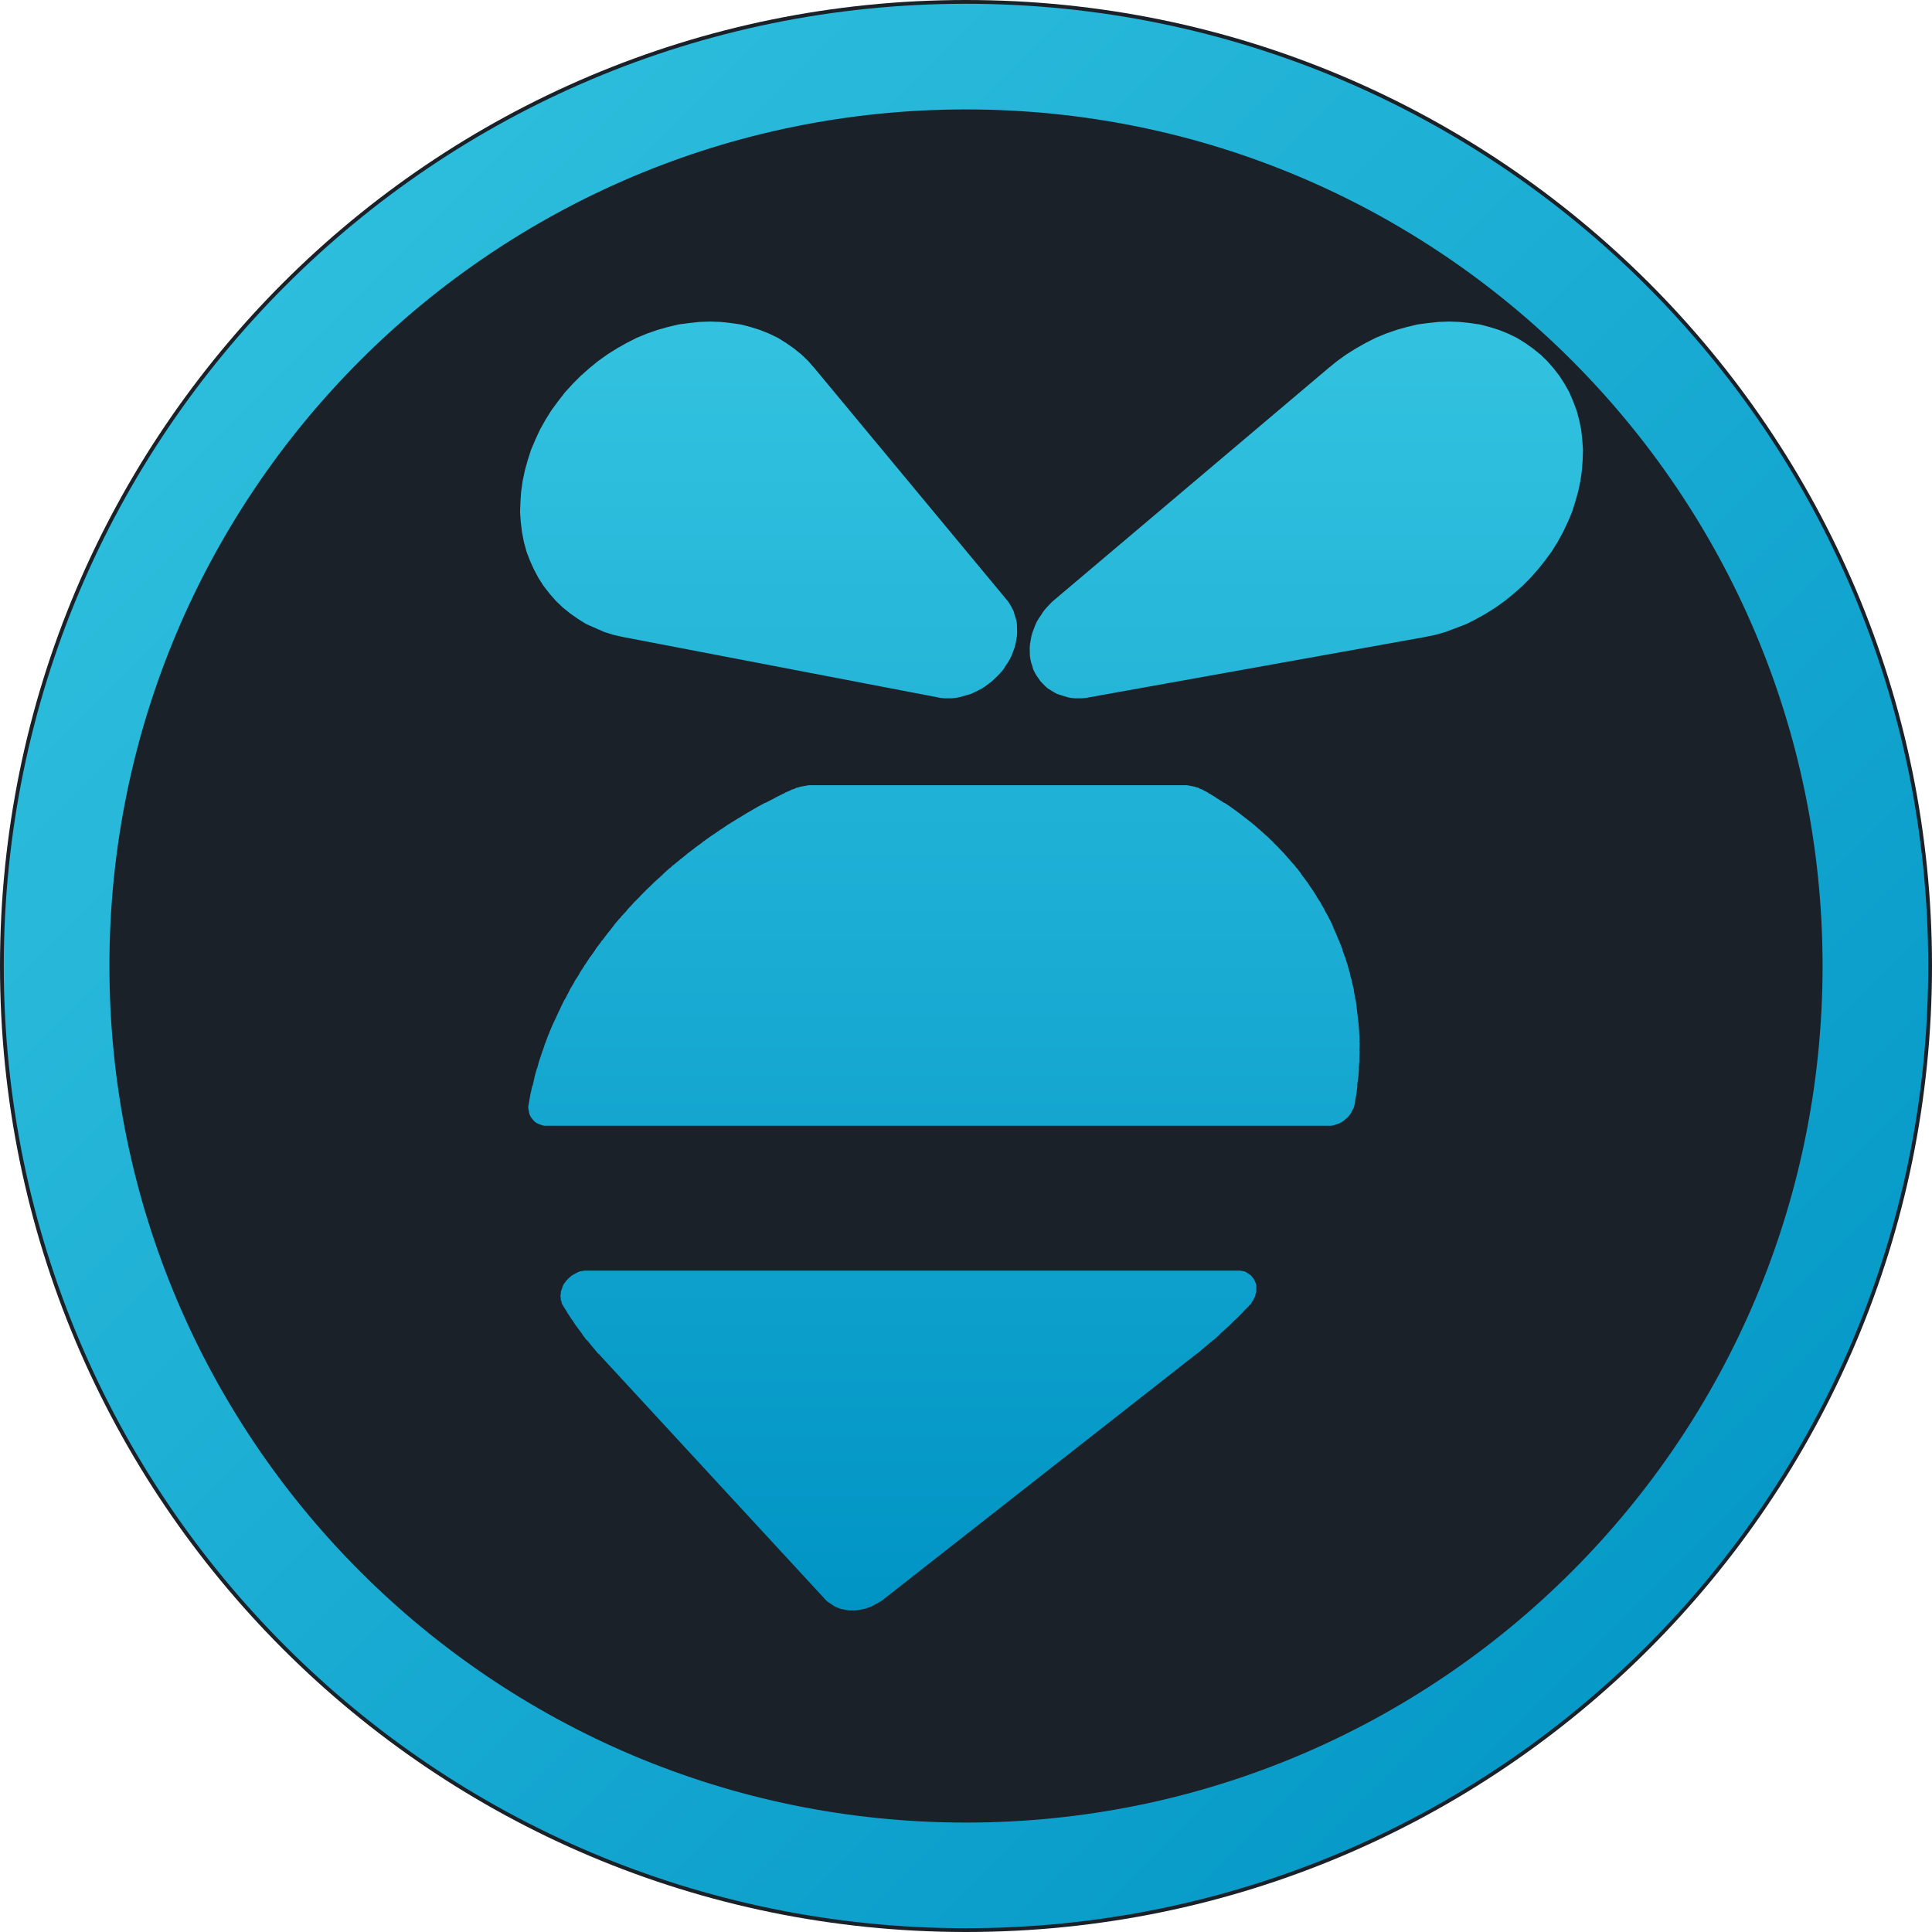
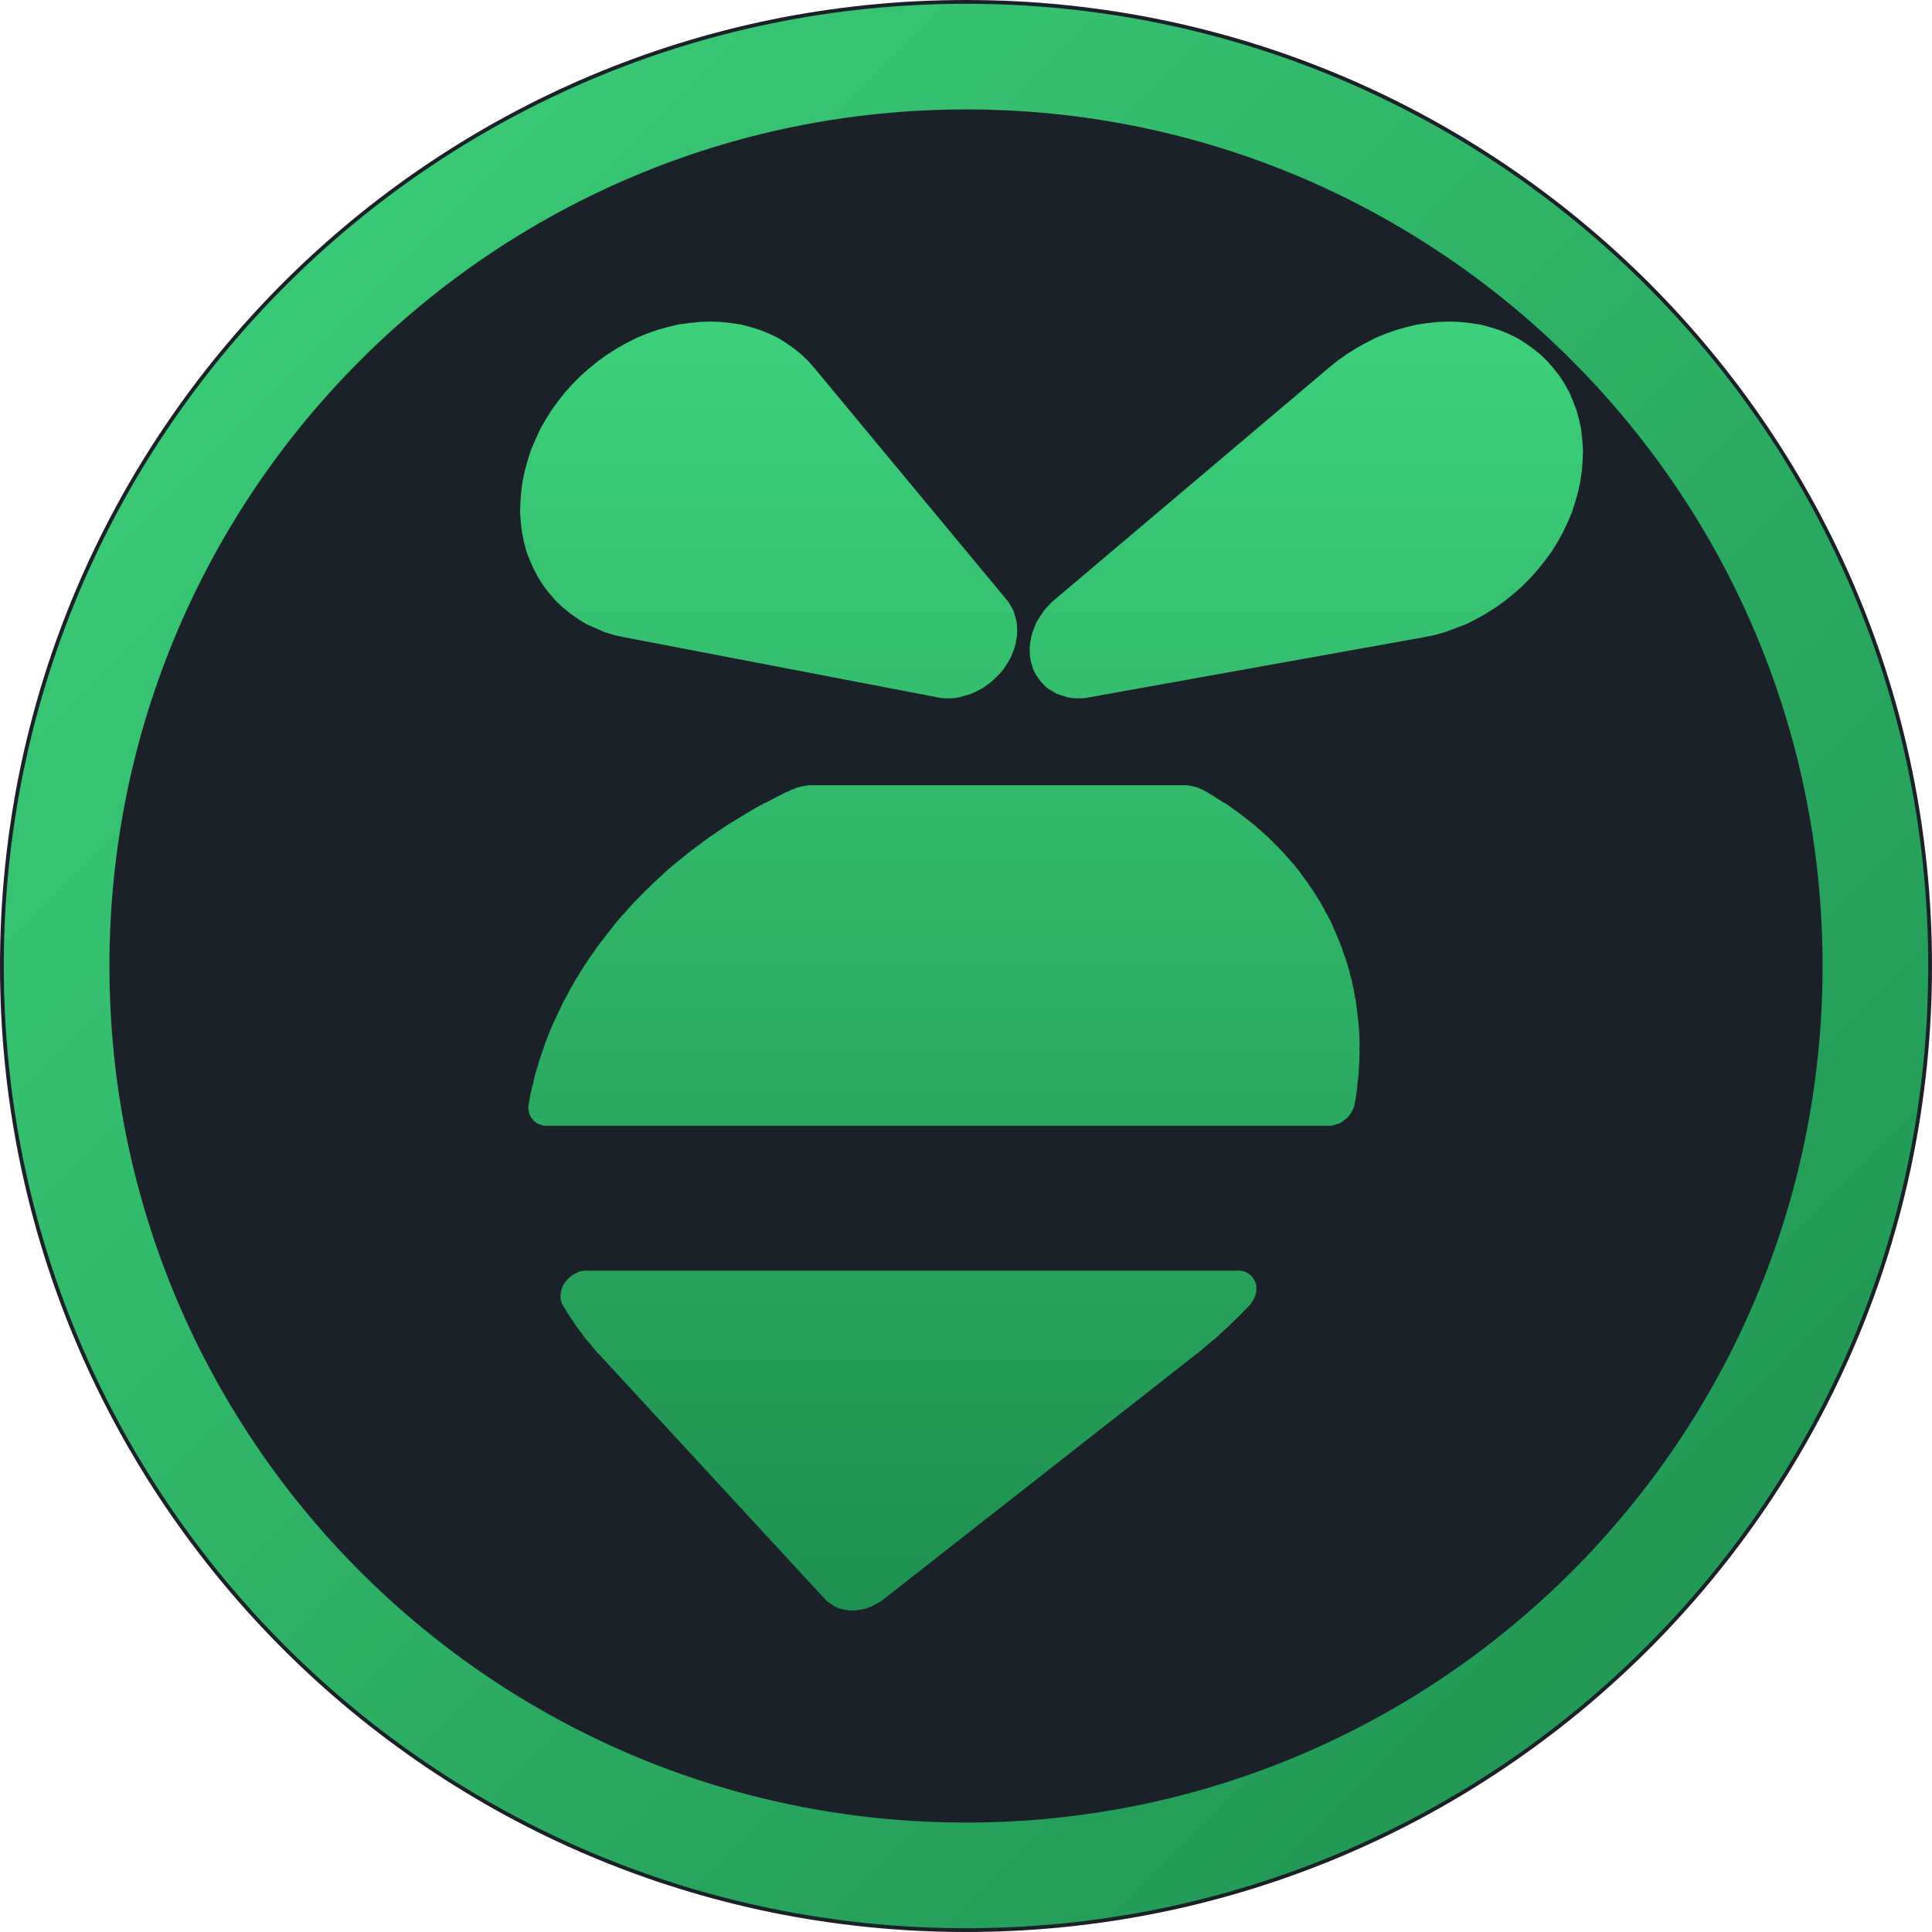
<svg xmlns="http://www.w3.org/2000/svg" viewBox="0 0 512 512" width="512" height="512" role="img">
  <defs>
    <linearGradient id="ir" x1="0" y1="0" x2="1" y2="1">
-       <stop offset="0" stop-color="#33C3E0" />
-       <stop offset="1" stop-color="#0094C5" />
+       <stop offset="0" stop-color="#3DD07A" />
+       <stop offset="1" stop-color="#1E9150" />
    </linearGradient>
    <linearGradient id="ig" x1="0" y1="0" x2="0" y2="1">
-       <stop offset="0" stop-color="#33C3E0" />
-       <stop offset="1" stop-color="#0094C5" />
+       <stop offset="0" stop-color="#3DD07A" />
+       <stop offset="1" stop-color="#1E9150" />
    </linearGradient>
  </defs>
  <g transform="translate(0 0) scale(1)">
    <circle cx="256" cy="256" r="256" fill="#1B2128" />
    <circle cx="256" cy="256" r="241" fill="none" stroke="url(#ir)" stroke-width="28" />
    <g transform="translate(45.14 0) skewX(-10) translate(256 256) scale(0.96) translate(-256 -256)">
      <path d="M142.6 79.6 L139.9 80.4 L137.2 81.4 L134.5 82.6 L132.0 84.0 L129.6 85.5 L127.2 87.2 L125.0 89.0 L122.9 91.0 L120.9 93.1 L119.1 95.3 L117.4 97.6 L115.9 100.1 L114.5 102.6 L113.3 105.3 L112.3 107.9 L111.5 110.7 L110.8 113.5 L110.4 116.3 L110.1 119.2 L110.0 122.1 L110.1 125.0 L110.4 127.8 L110.8 130.7 L111.5 133.5 L112.3 136.2 L113.3 138.9 L114.5 141.6 L115.9 144.1 L117.4 146.5 L119.1 148.9 L120.9 151.1 L122.9 153.2 L125.0 155.2 L127.2 157.0 L129.6 158.7 L132.0 160.2 L134.5 161.6 L137.2 162.7 L139.9 163.8 L142.6 164.6 L145.4 165.2 L234.9 181.8 L235.9 182.0 L237.0 182.1 L238.0 182.1 L239.0 182.1 L240.1 182.0 L241.1 181.8 L242.1 181.5 L243.1 181.2 L244.1 180.9 L245.1 180.4 L246.0 179.9 L246.9 179.4 L247.7 178.8 L248.5 178.1 L249.3 177.4 L250.0 176.6 L250.7 175.8 L251.3 175.0 L251.9 174.1 L252.3 173.2 L252.8 172.2 L253.2 171.2 L253.5 170.2 L253.7 169.2 L253.9 168.2 L254.0 167.1 L254.0 166.1 L254.0 165.0 L253.9 164.0 L253.7 163.0 L253.5 162.0 L253.2 160.9 L252.8 160.0 L252.3 159.0 L251.9 158.1 L251.3 157.2 L250.7 156.4 L250.0 155.5 L249.3 154.8 L185.1 91.0 L183.0 89.0 L180.8 87.2 L178.4 85.5 L176.0 84.0 L173.5 82.6 L170.8 81.4 L168.1 80.4 L165.4 79.6 L162.6 78.9 L159.7 78.5 L156.9 78.2 L154.0 78.1 L151.1 78.2 L148.3 78.5 L145.4 78.9 Z M346.6 79.6 L343.9 80.4 L341.2 81.4 L338.5 82.6 L336.0 84.0 L333.6 85.5 L331.2 87.2 L329.0 89.0 L326.9 91.0 L262.7 154.8 L262.0 155.5 L261.3 156.4 L260.7 157.2 L260.1 158.1 L259.7 159.0 L259.2 160.0 L258.8 160.9 L258.5 162.0 L258.3 163.0 L258.1 164.0 L258.0 165.0 L258.0 166.1 L258.0 167.1 L258.1 168.2 L258.3 169.2 L258.5 170.2 L258.8 171.2 L259.2 172.2 L259.7 173.2 L260.1 174.1 L260.7 175.0 L261.3 175.8 L262.0 176.6 L262.7 177.4 L263.5 178.1 L264.3 178.8 L265.1 179.4 L266.0 179.9 L266.9 180.4 L267.9 180.9 L268.9 181.2 L269.9 181.5 L270.9 181.8 L271.9 182.0 L273.0 182.1 L274.0 182.1 L275.0 182.1 L276.1 182.0 L277.1 181.8 L366.6 165.2 L369.4 164.6 L372.1 163.8 L374.8 162.7 L377.5 161.6 L380.0 160.2 L382.4 158.7 L384.8 157.0 L387.0 155.2 L389.1 153.2 L391.1 151.1 L392.9 148.9 L394.6 146.5 L396.1 144.1 L397.5 141.6 L398.7 138.9 L399.7 136.2 L400.5 133.5 L401.2 130.7 L401.6 127.8 L401.9 125.0 L402.0 122.1 L401.9 119.2 L401.6 116.3 L401.2 113.5 L400.5 110.7 L399.7 107.9 L398.7 105.3 L397.5 102.6 L396.1 100.1 L394.6 97.6 L392.9 95.3 L391.1 93.1 L389.1 91.0 L387.0 89.0 L384.8 87.2 L382.4 85.5 L380.0 84.0 L377.5 82.6 L374.8 81.4 L372.1 80.4 L369.4 79.6 L366.6 78.9 L363.7 78.5 L360.9 78.2 L358.0 78.1 L355.1 78.2 L352.3 78.5 L349.4 78.9 Z M142.1 295.3 L142.3 295.8 L142.5 296.4 L142.7 296.9 L143.0 297.4 L143.4 297.9 L143.8 298.3 L144.2 298.7 L144.7 299.1 L145.2 299.4 L145.7 299.6 L146.3 299.8 L146.8 300.0 L147.4 300.1 L148.0 300.1 L364.0 300.1 L364.6 300.1 L365.2 300.0 L365.7 299.8 L366.3 299.6 L366.8 299.4 L367.3 299.1 L367.8 298.7 L368.2 298.3 L368.6 297.9 L369.0 297.4 L369.3 296.9 L369.5 296.4 L369.7 295.8 L369.9 295.3 L370.0 294.7 L370.0 294.1 L370.0 294.0 L370.0 293.9 L370.0 291.8 L370.0 291.8 L370.0 291.5 L370.0 291.4 L369.9 289.4 L369.9 289.3 L369.9 289.1 L369.8 289.0 L369.7 286.9 L369.7 286.9 L369.7 286.6 L369.7 286.5 L369.5 284.5 L369.5 284.4 L369.4 284.2 L369.4 284.1 L369.2 282.1 L369.2 282.0 L369.1 281.7 L369.1 281.6 L368.8 279.6 L368.8 279.5 L368.7 279.3 L368.7 279.2 L368.4 277.2 L368.3 277.1 L368.3 276.9 L368.3 276.8 L367.9 274.8 L367.8 274.7 L367.8 274.5 L367.8 274.4 L367.3 272.4 L367.3 272.3 L367.2 272.1 L367.2 272.0 L366.6 270.0 L366.6 269.9 L366.5 269.7 L366.5 269.6 L365.9 267.6 L365.9 267.5 L365.8 267.3 L365.8 267.2 L365.2 265.3 L365.1 265.2 L365.0 264.9 L365.0 264.9 L364.3 262.9 L364.3 262.8 L364.2 262.6 L364.2 262.5 L363.4 260.6 L363.4 260.5 L363.3 260.3 L363.3 260.2 L362.4 258.3 L362.4 258.2 L362.3 258.0 L362.3 257.9 L361.4 256.0 L361.4 255.9 L361.3 255.7 L361.2 255.6 L360.3 253.7 L360.3 253.7 L360.2 253.5 L360.1 253.4 L359.1 251.5 L359.1 251.4 L359.0 251.2 L359.0 251.2 L357.9 249.3 L357.9 249.2 L357.8 249.0 L357.7 249.0 L356.6 247.1 L356.6 247.1 L356.5 246.9 L356.4 246.8 L355.3 245.0 L355.3 244.9 L355.1 244.7 L355.1 244.6 L353.9 242.8 L353.8 242.8 L353.7 242.6 L353.7 242.5 L352.4 240.8 L352.4 240.7 L352.2 240.5 L352.2 240.4 L350.9 238.7 L350.9 238.6 L350.7 238.4 L350.7 238.4 L349.3 236.7 L349.3 236.6 L349.1 236.4 L349.1 236.4 L347.7 234.7 L347.6 234.6 L347.5 234.4 L347.4 234.4 L346.0 232.7 L345.9 232.7 L345.8 232.5 L345.7 232.4 L344.2 230.8 L344.2 230.7 L344.0 230.6 L344.0 230.5 L342.5 228.9 L342.4 228.9 L342.2 228.7 L342.2 228.6 L340.6 227.1 L340.5 227.0 L340.4 226.9 L340.3 226.8 L338.7 225.3 L338.6 225.2 L338.5 225.1 L338.4 225.0 L336.7 223.5 L336.7 223.5 L336.5 223.3 L336.5 223.3 L334.7 221.8 L334.7 221.7 L334.5 221.6 L334.5 221.6 L332.7 220.1 L332.6 220.1 L332.5 219.9 L332.4 219.9 L330.6 218.5 L330.5 218.4 L330.4 218.3 L330.3 218.3 L328.5 216.9 L328.4 216.9 L328.2 216.7 L328.2 216.7 L326.3 215.4 L326.2 215.3 L326.0 215.2 L326.0 215.2 L324.1 213.9 L324.0 213.8 L323.8 213.7 L323.8 213.7 L321.8 212.4 L321.7 212.4 L321.6 212.3 L321.5 212.2 L319.5 211.0 L319.4 211.0 L319.2 210.9 L319.2 210.9 L317.1 209.7 L317.1 209.7 L316.9 209.6 L316.8 209.5 L314.8 208.4 L314.7 208.4 L314.5 208.3 L314.5 208.2 L313.0 207.5 L312.7 207.3 L312.0 207.1 L311.5 206.8 L311.0 206.7 L310.4 206.5 L309.9 206.4 L309.3 206.3 L308.8 206.2 L308.2 206.1 L307.5 206.1 L307.2 206.1 L204.8 206.1 L204.5 206.1 L203.8 206.1 L203.2 206.2 L202.7 206.3 L202.1 206.4 L201.6 206.5 L201.0 206.7 L200.5 206.8 L200.0 207.1 L199.3 207.3 L199.0 207.5 L197.5 208.2 L197.5 208.3 L197.3 208.4 L197.2 208.4 L195.2 209.5 L195.1 209.6 L194.9 209.7 L194.9 209.7 L192.8 210.9 L192.8 210.9 L192.6 211.0 L192.5 211.0 L190.5 212.2 L190.4 212.3 L190.3 212.4 L190.2 212.4 L188.2 213.7 L188.2 213.7 L188.0 213.8 L187.9 213.9 L186.0 215.2 L186.0 215.2 L185.8 215.3 L185.7 215.4 L183.8 216.7 L183.8 216.7 L183.6 216.9 L183.5 216.9 L181.7 218.3 L181.6 218.3 L181.5 218.4 L181.4 218.5 L179.6 219.9 L179.5 219.9 L179.4 220.1 L179.3 220.1 L177.5 221.6 L177.5 221.6 L177.3 221.7 L177.3 221.8 L175.5 223.3 L175.5 223.3 L175.3 223.5 L175.3 223.5 L173.6 225.0 L173.5 225.1 L173.4 225.2 L173.3 225.3 L171.7 226.8 L171.6 226.9 L171.5 227.0 L171.4 227.1 L169.8 228.6 L169.8 228.7 L169.6 228.9 L169.5 228.9 L168.0 230.5 L168.0 230.6 L167.8 230.7 L167.8 230.8 L166.3 232.4 L166.2 232.5 L166.1 232.7 L166.0 232.7 L164.6 234.4 L164.5 234.4 L164.4 234.6 L164.3 234.7 L162.9 236.4 L162.9 236.4 L162.7 236.6 L162.7 236.7 L161.3 238.4 L161.3 238.4 L161.1 238.6 L161.1 238.7 L159.8 240.4 L159.8 240.5 L159.6 240.7 L159.6 240.8 L158.3 242.5 L158.3 242.6 L158.2 242.8 L158.1 242.8 L156.9 244.6 L156.9 244.7 L156.7 244.9 L156.7 245.0 L155.6 246.8 L155.5 246.9 L155.4 247.1 L155.4 247.1 L154.3 249.0 L154.2 249.0 L154.1 249.2 L154.1 249.3 L153.0 251.2 L153.0 251.2 L152.9 251.4 L152.9 251.5 L151.9 253.4 L151.8 253.5 L151.7 253.7 L151.7 253.7 L150.8 255.6 L150.7 255.7 L150.6 255.9 L150.6 256.0 L149.7 257.9 L149.7 258.0 L149.6 258.2 L149.6 258.3 L148.7 260.2 L148.7 260.3 L148.6 260.5 L148.6 260.6 L147.8 262.5 L147.8 262.6 L147.7 262.8 L147.7 262.9 L147.0 264.9 L147.0 264.9 L146.9 265.2 L146.8 265.3 L146.2 267.2 L146.2 267.3 L146.1 267.5 L146.1 267.6 L145.5 269.6 L145.5 269.7 L145.4 269.9 L145.4 270.0 L144.8 272.0 L144.8 272.1 L144.7 272.3 L144.7 272.4 L144.2 274.4 L144.2 274.5 L144.2 274.7 L144.1 274.8 L143.7 276.8 L143.7 276.9 L143.7 277.1 L143.6 277.2 L143.3 279.2 L143.3 279.3 L143.2 279.5 L143.2 279.6 L142.9 281.6 L142.9 281.7 L142.8 282.0 L142.8 282.1 L142.6 284.1 L142.6 284.2 L142.5 284.4 L142.5 284.5 L142.3 286.5 L142.3 286.6 L142.3 286.9 L142.3 286.9 L142.2 289.0 L142.1 289.1 L142.1 289.3 L142.1 289.4 L142.0 291.4 L142.0 291.5 L142.0 291.8 L142.0 291.8 L142.0 293.9 L142.0 294.0 L142.0 294.1 L142.0 294.7 Z M164.9 340.2 L164.3 340.3 L163.8 340.5 L163.3 340.8 L162.8 341.1 L162.3 341.4 L161.9 341.8 L161.5 342.2 L161.1 342.7 L160.8 343.2 L160.5 343.7 L160.3 344.2 L160.2 344.8 L160.1 345.4 L160.0 345.9 L160.1 346.5 L160.1 347.1 L160.3 347.7 L160.4 348.2 L160.7 348.7 L160.9 349.3 L161.3 349.7 L161.3 349.7 L161.3 349.8 L162.7 351.5 L162.7 351.6 L162.9 351.8 L162.9 351.8 L164.3 353.5 L164.4 353.6 L164.5 353.7 L164.6 353.8 L166.0 355.5 L166.1 355.5 L166.2 355.7 L166.3 355.8 L167.8 357.4 L167.8 357.4 L168.0 357.6 L168.0 357.7 L169.5 359.3 L169.6 359.3 L169.8 359.5 L169.8 359.5 L171.4 361.1 L171.5 361.2 L171.6 361.3 L171.7 361.4 L173.3 363.0 L173.4 363.0 L173.5 363.1 L173.5 363.1 L247.8 430.7 L248.0 430.9 L248.6 431.4 L249.1 431.7 L249.6 432.0 L250.1 432.3 L250.6 432.6 L251.1 432.9 L251.7 433.1 L252.2 433.3 L252.8 433.5 L253.4 433.6 L253.9 433.7 L254.5 433.8 L255.1 433.9 L255.7 433.9 L256.3 433.9 L256.9 433.9 L257.5 433.8 L258.1 433.7 L258.6 433.6 L259.2 433.5 L259.8 433.3 L260.3 433.1 L260.9 432.9 L261.4 432.6 L261.9 432.3 L262.4 432.0 L262.9 431.7 L263.4 431.4 L264.0 430.9 L264.2 430.7 L338.5 363.1 L338.5 363.1 L338.6 363.0 L338.7 363.0 L340.3 361.4 L340.4 361.3 L340.5 361.2 L340.6 361.1 L342.2 359.5 L342.2 359.5 L342.4 359.3 L342.5 359.3 L344.0 357.7 L344.0 357.6 L344.2 357.4 L344.2 357.4 L345.7 355.8 L345.8 355.7 L345.9 355.5 L346.0 355.5 L347.4 353.8 L347.5 353.7 L347.6 353.6 L347.7 353.5 L349.1 351.8 L349.1 351.8 L349.3 351.6 L349.3 351.5 L350.7 349.8 L350.7 349.7 L350.7 349.7 L351.1 349.3 L351.3 348.7 L351.6 348.2 L351.7 347.7 L351.9 347.1 L351.9 346.5 L352.0 345.9 L351.9 345.4 L351.8 344.8 L351.7 344.2 L351.5 343.7 L351.2 343.2 L350.9 342.7 L350.5 342.2 L350.1 341.8 L349.7 341.4 L349.2 341.1 L348.7 340.8 L348.2 340.5 L347.7 340.3 L347.1 340.2 L346.5 340.1 L346.0 340.1 L166.0 340.1 L165.5 340.1 Z" fill="url(#ig)" fill-rule="evenodd" />
    </g>
  </g>
</svg>
